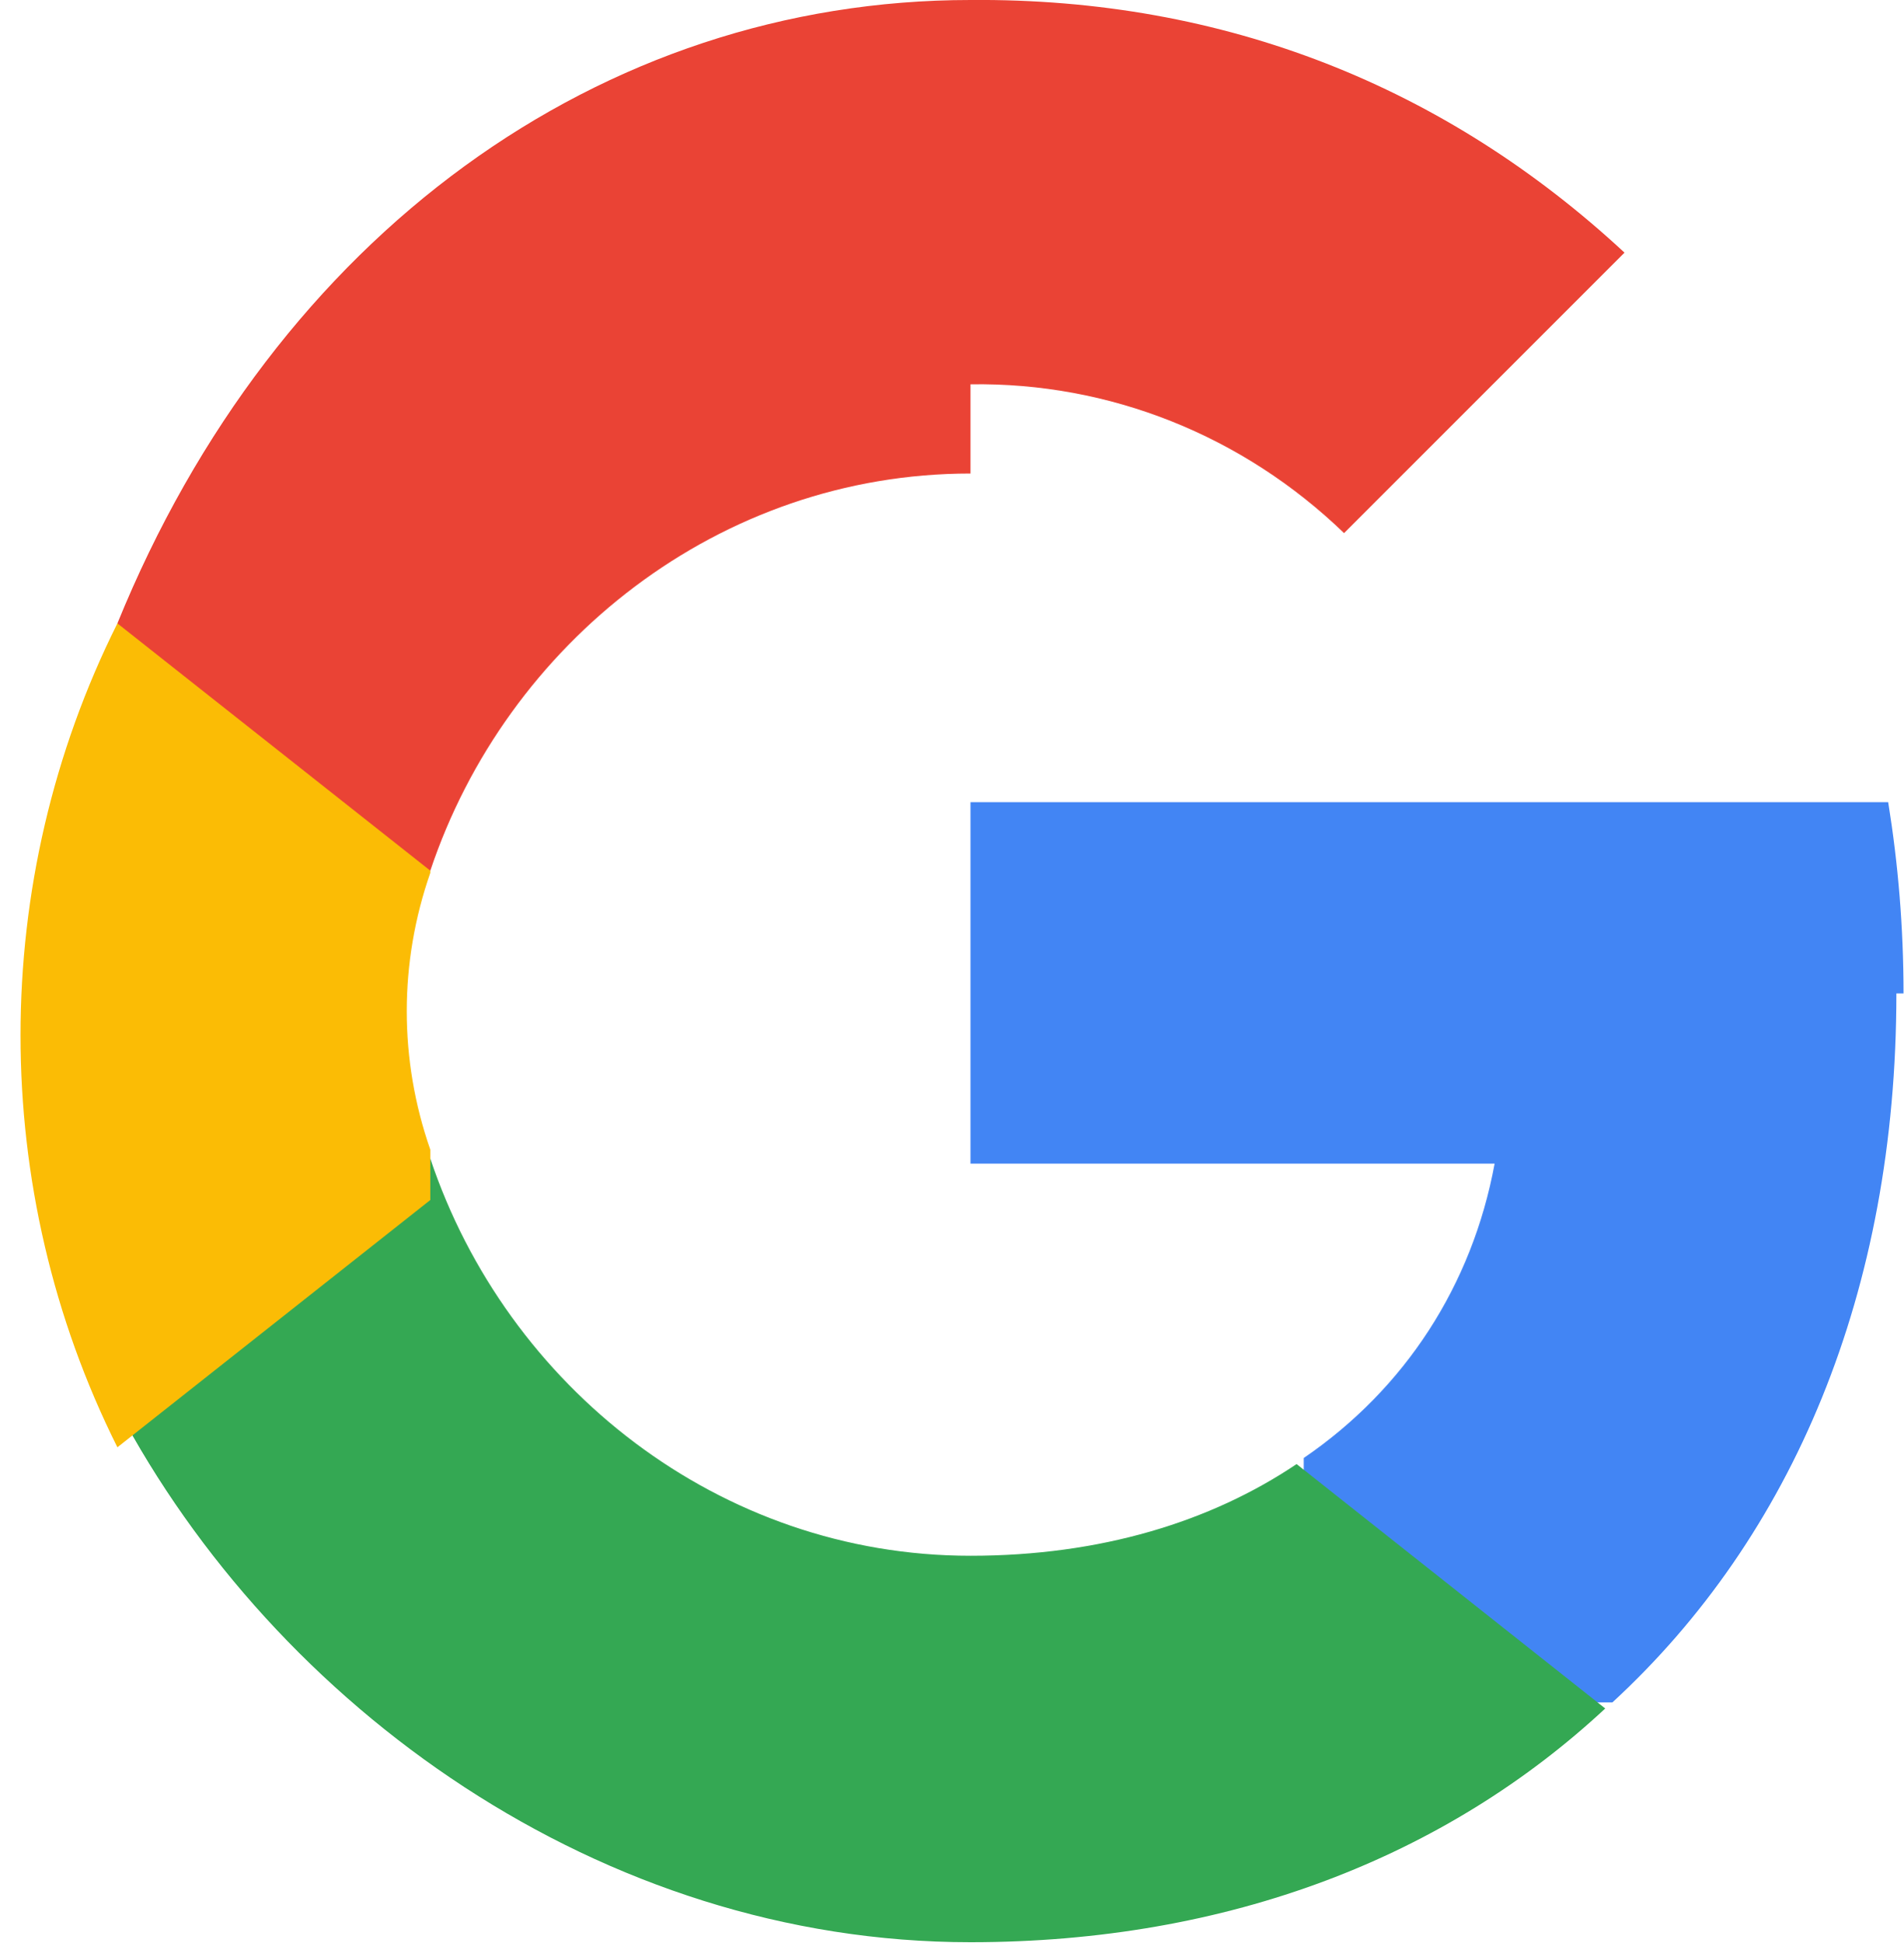
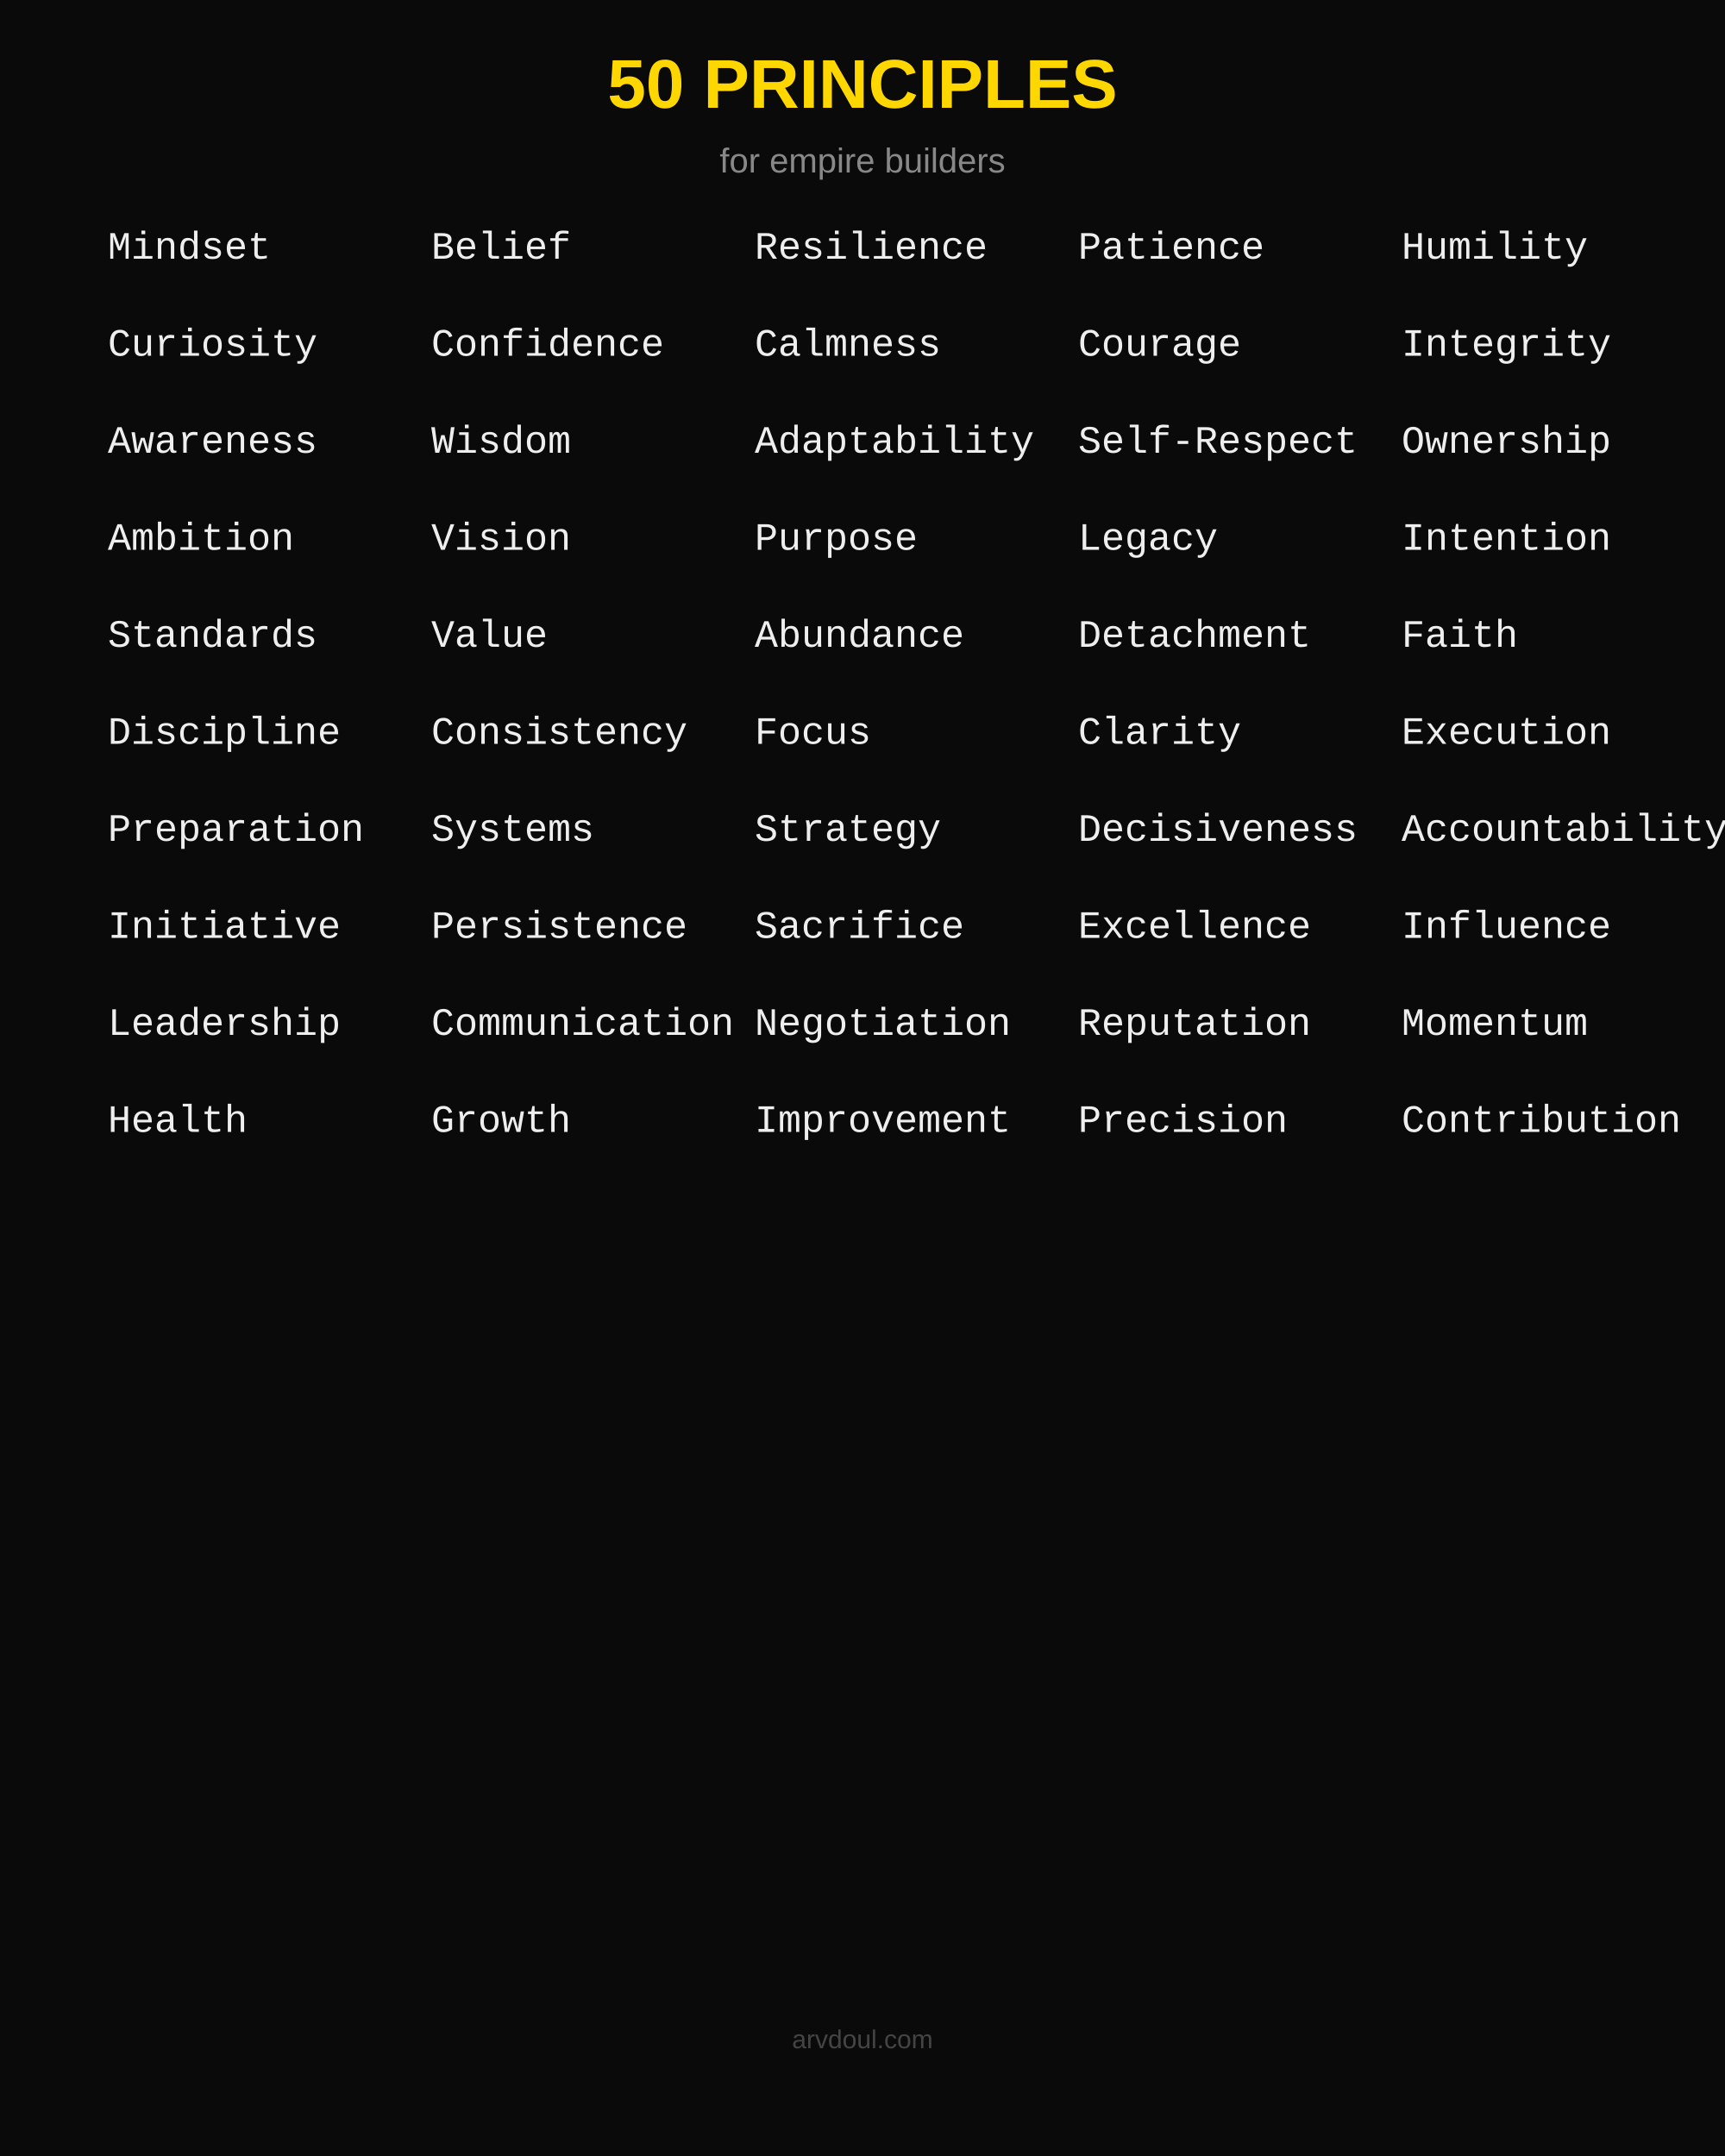
- <svg xmlns="http://www.w3.org/2000/svg" viewBox="0 0 533.5 544.3">
-   <path fill="#4285F4" d="M533.5 278.4c0-18.5-1.5-36.3-4.3-53.6H272v101.3h146.9c-6.3 34.1-25.1 63.1-53.5 82.5v68.5h86.5c50.5-46.5 79.6-115 79.6-198.7z" />
-   <path fill="#34A853" d="M272 544.3c72.6 0 133.4-24.1 177.9-65.5l-86.5-68.5c-24.1 16.2-55 25.7-91.4 25.7-70.4 0-130-47.4-151.4-111.3H32.9v69.9C77.2 478.4 168.4 544.3 272 544.3z" />
-   <path fill="#FBBC05" d="M120.6 322.2c-8.8-25.2-8.8-52.4 0-77.6V174.7H32.9c-36.2 72.4-36.2 158.5 0 230.9l87.7-69.3z" />
-   <path fill="#EA4335" d="M272 107.7c38.9-.6 76.3 14.3 104.7 41.7l78.6-78.6C405.3 24.4 343.3-0.6 272 0 168.4 0 77.2 65.9 32.9 174.7l87.7 69.3c21.4-63.9 81-111.3 151.4-111.3z" />
+ <svg xmlns="http://www.w3.org/2000/svg" width="800" height="1000">
+   <rect width="100%" height="100%" fill="#0a0a0a" />
+   <text x="400" y="50" font-family="Arial, sans-serif" font-size="32" fill="#FFD700" text-anchor="middle" font-weight="bold">50 PRINCIPLES</text>
+   <text x="400" y="80" font-family="Arial, sans-serif" font-size="16" fill="#888" text-anchor="middle">for empire builders</text>
+   <text x="50" y="120" font-family="Courier New, monospace" font-size="18" fill="#EEE">Mindset</text>
+   <text x="200" y="120" font-family="Courier New, monospace" font-size="18" fill="#EEE">Belief</text>
+   <text x="350" y="120" font-family="Courier New, monospace" font-size="18" fill="#EEE">Resilience</text>
+   <text x="500" y="120" font-family="Courier New, monospace" font-size="18" fill="#EEE">Patience</text>
+   <text x="650" y="120" font-family="Courier New, monospace" font-size="18" fill="#EEE">Humility</text>
+   <text x="50" y="165" font-family="Courier New, monospace" font-size="18" fill="#EEE">Curiosity</text>
+   <text x="200" y="165" font-family="Courier New, monospace" font-size="18" fill="#EEE">Confidence</text>
+   <text x="350" y="165" font-family="Courier New, monospace" font-size="18" fill="#EEE">Calmness</text>
+   <text x="500" y="165" font-family="Courier New, monospace" font-size="18" fill="#EEE">Courage</text>
+   <text x="650" y="165" font-family="Courier New, monospace" font-size="18" fill="#EEE">Integrity</text>
+   <text x="50" y="210" font-family="Courier New, monospace" font-size="18" fill="#EEE">Awareness</text>
+   <text x="200" y="210" font-family="Courier New, monospace" font-size="18" fill="#EEE">Wisdom</text>
+   <text x="350" y="210" font-family="Courier New, monospace" font-size="18" fill="#EEE">Adaptability</text>
+   <text x="500" y="210" font-family="Courier New, monospace" font-size="18" fill="#EEE">Self-Respect</text>
+   <text x="650" y="210" font-family="Courier New, monospace" font-size="18" fill="#EEE">Ownership</text>
+   <text x="50" y="255" font-family="Courier New, monospace" font-size="18" fill="#EEE">Ambition</text>
+   <text x="200" y="255" font-family="Courier New, monospace" font-size="18" fill="#EEE">Vision</text>
+   <text x="350" y="255" font-family="Courier New, monospace" font-size="18" fill="#EEE">Purpose</text>
+   <text x="500" y="255" font-family="Courier New, monospace" font-size="18" fill="#EEE">Legacy</text>
+   <text x="650" y="255" font-family="Courier New, monospace" font-size="18" fill="#EEE">Intention</text>
+   <text x="50" y="300" font-family="Courier New, monospace" font-size="18" fill="#EEE">Standards</text>
+   <text x="200" y="300" font-family="Courier New, monospace" font-size="18" fill="#EEE">Value</text>
+   <text x="350" y="300" font-family="Courier New, monospace" font-size="18" fill="#EEE">Abundance</text>
+   <text x="500" y="300" font-family="Courier New, monospace" font-size="18" fill="#EEE">Detachment</text>
+   <text x="650" y="300" font-family="Courier New, monospace" font-size="18" fill="#EEE">Faith</text>
+   <text x="50" y="345" font-family="Courier New, monospace" font-size="18" fill="#EEE">Discipline</text>
+   <text x="200" y="345" font-family="Courier New, monospace" font-size="18" fill="#EEE">Consistency</text>
+   <text x="350" y="345" font-family="Courier New, monospace" font-size="18" fill="#EEE">Focus</text>
+   <text x="500" y="345" font-family="Courier New, monospace" font-size="18" fill="#EEE">Clarity</text>
+   <text x="650" y="345" font-family="Courier New, monospace" font-size="18" fill="#EEE">Execution</text>
+   <text x="50" y="390" font-family="Courier New, monospace" font-size="18" fill="#EEE">Preparation</text>
+   <text x="200" y="390" font-family="Courier New, monospace" font-size="18" fill="#EEE">Systems</text>
+   <text x="350" y="390" font-family="Courier New, monospace" font-size="18" fill="#EEE">Strategy</text>
+   <text x="500" y="390" font-family="Courier New, monospace" font-size="18" fill="#EEE">Decisiveness</text>
+   <text x="650" y="390" font-family="Courier New, monospace" font-size="18" fill="#EEE">Accountability</text>
+   <text x="50" y="435" font-family="Courier New, monospace" font-size="18" fill="#EEE">Initiative</text>
+   <text x="200" y="435" font-family="Courier New, monospace" font-size="18" fill="#EEE">Persistence</text>
+   <text x="350" y="435" font-family="Courier New, monospace" font-size="18" fill="#EEE">Sacrifice</text>
+   <text x="500" y="435" font-family="Courier New, monospace" font-size="18" fill="#EEE">Excellence</text>
+   <text x="650" y="435" font-family="Courier New, monospace" font-size="18" fill="#EEE">Influence</text>
+   <text x="50" y="480" font-family="Courier New, monospace" font-size="18" fill="#EEE">Leadership</text>
+   <text x="200" y="480" font-family="Courier New, monospace" font-size="18" fill="#EEE">Communication</text>
+   <text x="350" y="480" font-family="Courier New, monospace" font-size="18" fill="#EEE">Negotiation</text>
+   <text x="500" y="480" font-family="Courier New, monospace" font-size="18" fill="#EEE">Reputation</text>
+   <text x="650" y="480" font-family="Courier New, monospace" font-size="18" fill="#EEE">Momentum</text>
+   <text x="50" y="525" font-family="Courier New, monospace" font-size="18" fill="#EEE">Health</text>
+   <text x="200" y="525" font-family="Courier New, monospace" font-size="18" fill="#EEE">Growth</text>
+   <text x="350" y="525" font-family="Courier New, monospace" font-size="18" fill="#EEE">Improvement</text>
+   <text x="500" y="525" font-family="Courier New, monospace" font-size="18" fill="#EEE">Precision</text>
+   <text x="650" y="525" font-family="Courier New, monospace" font-size="18" fill="#EEE">Contribution</text>
+   <text x="400" y="950" font-family="Arial, sans-serif" font-size="12" fill="#444" text-anchor="middle">arvdoul.com</text>
</svg>
